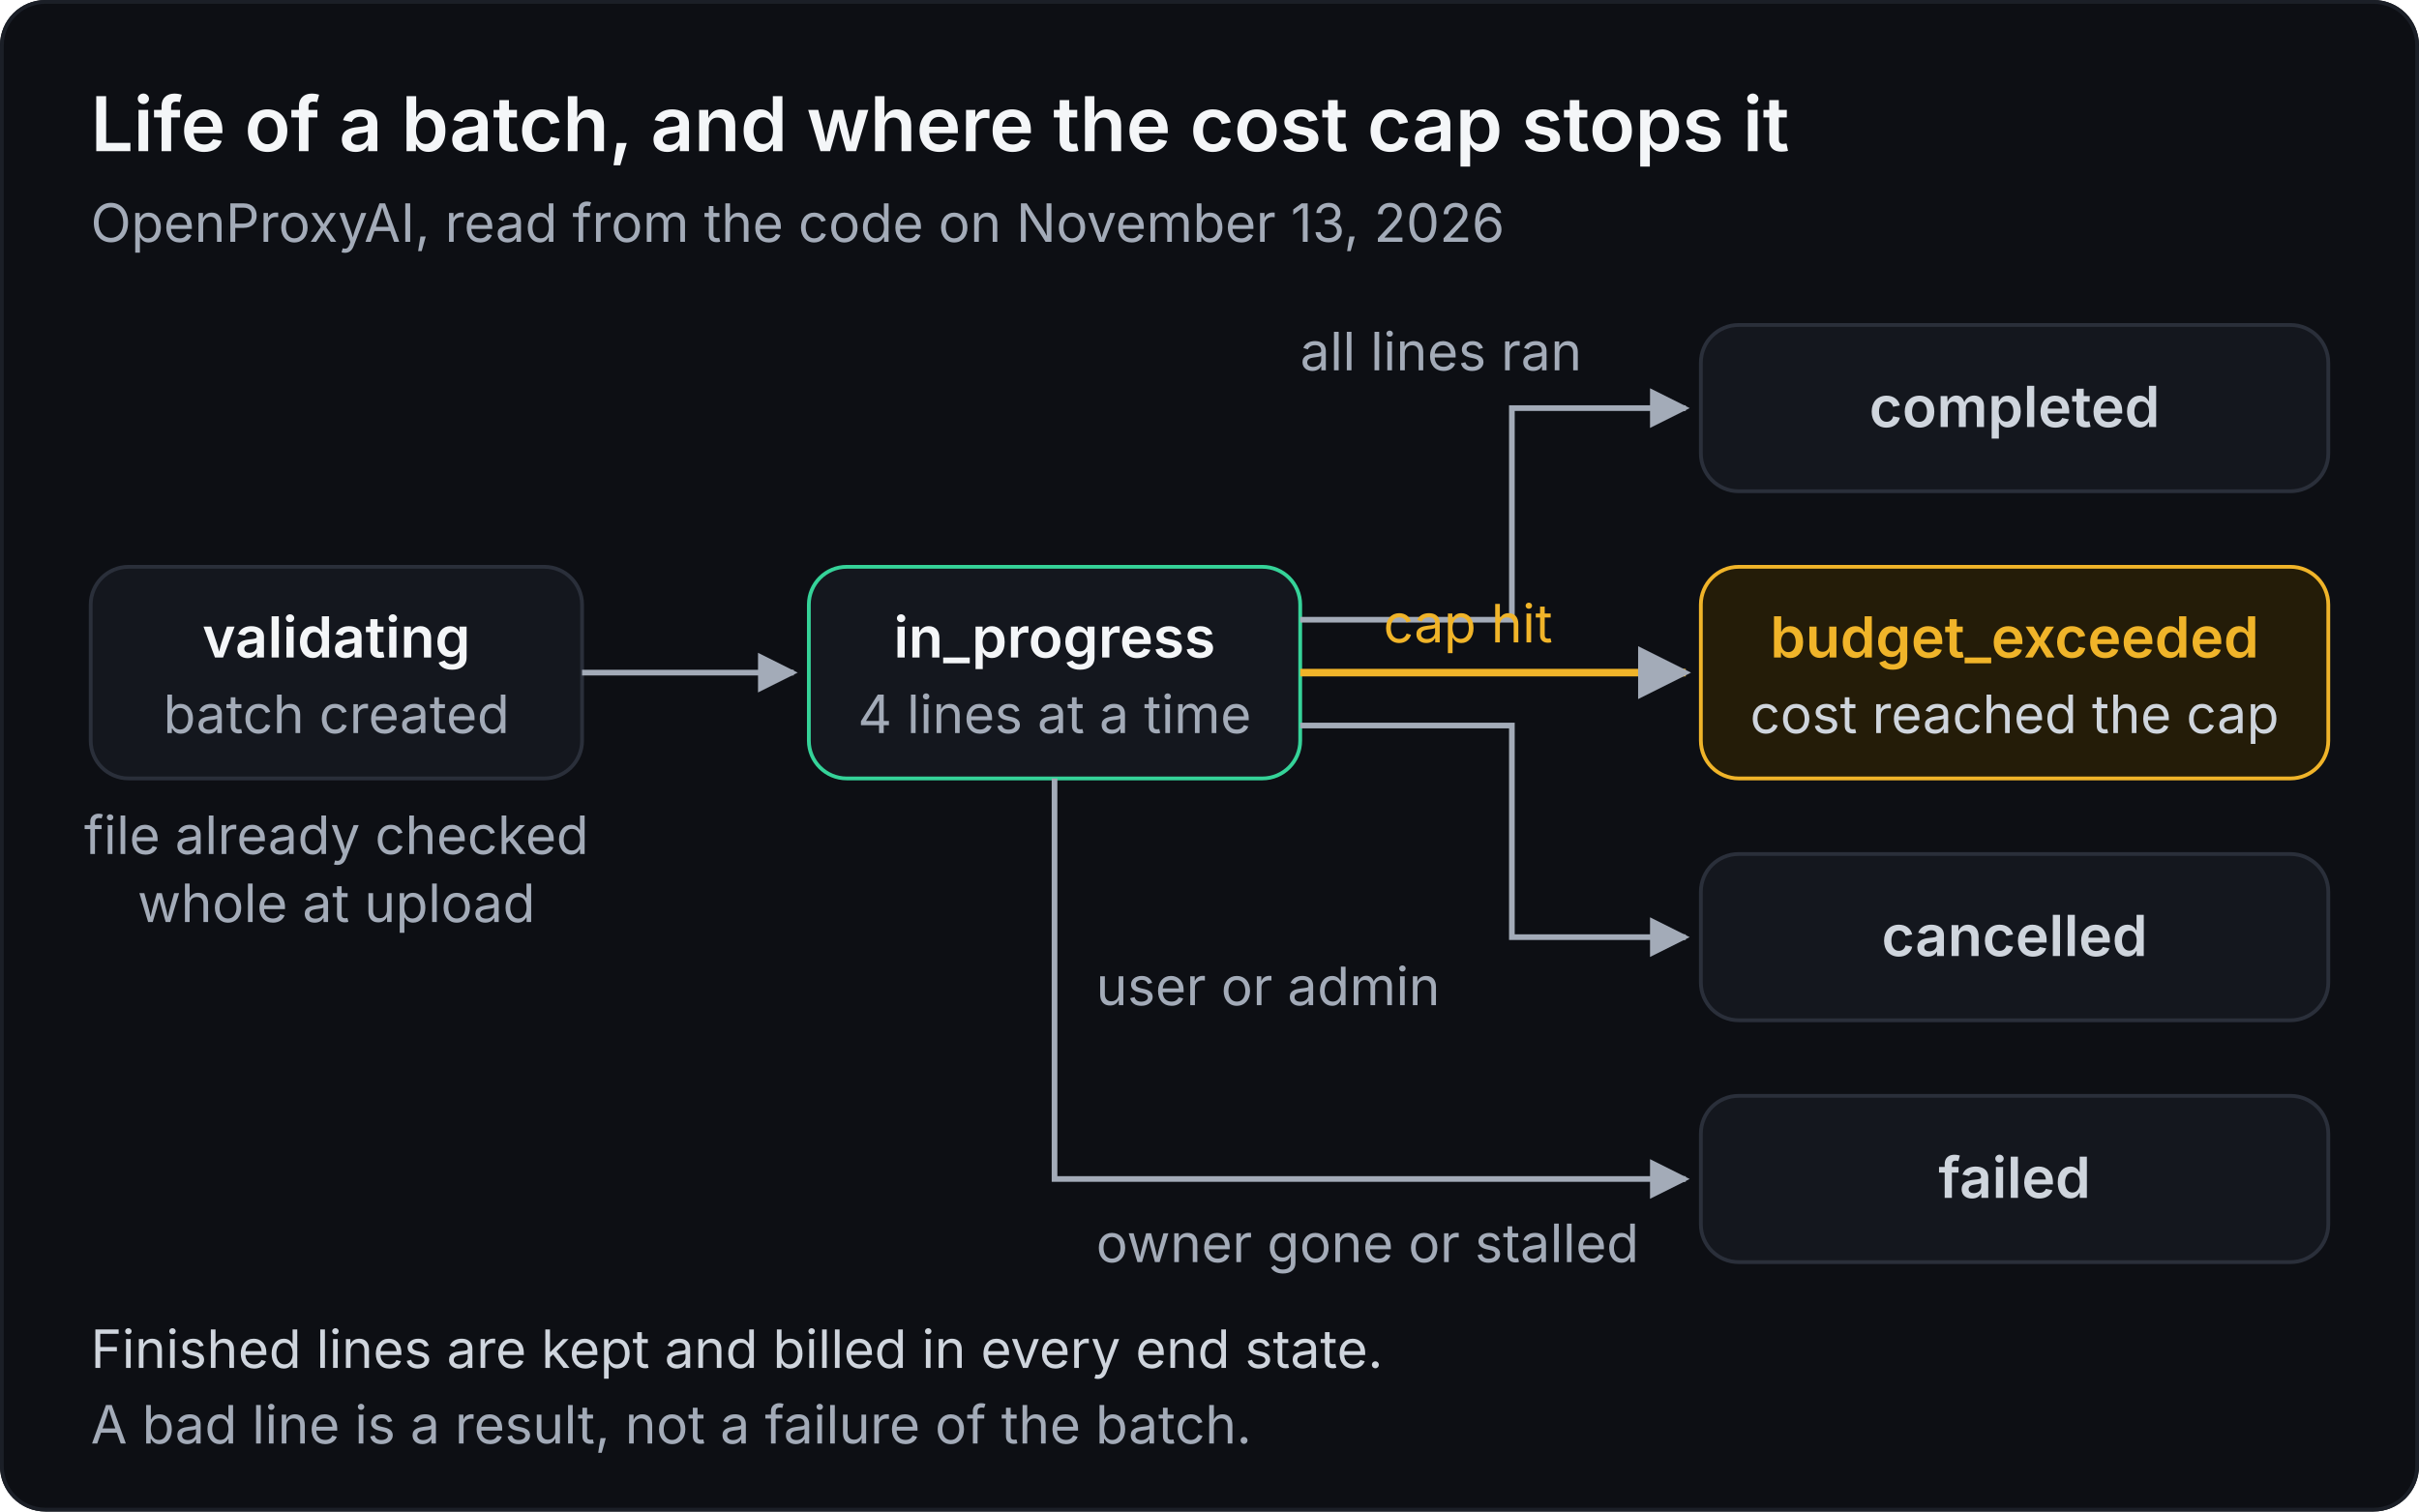
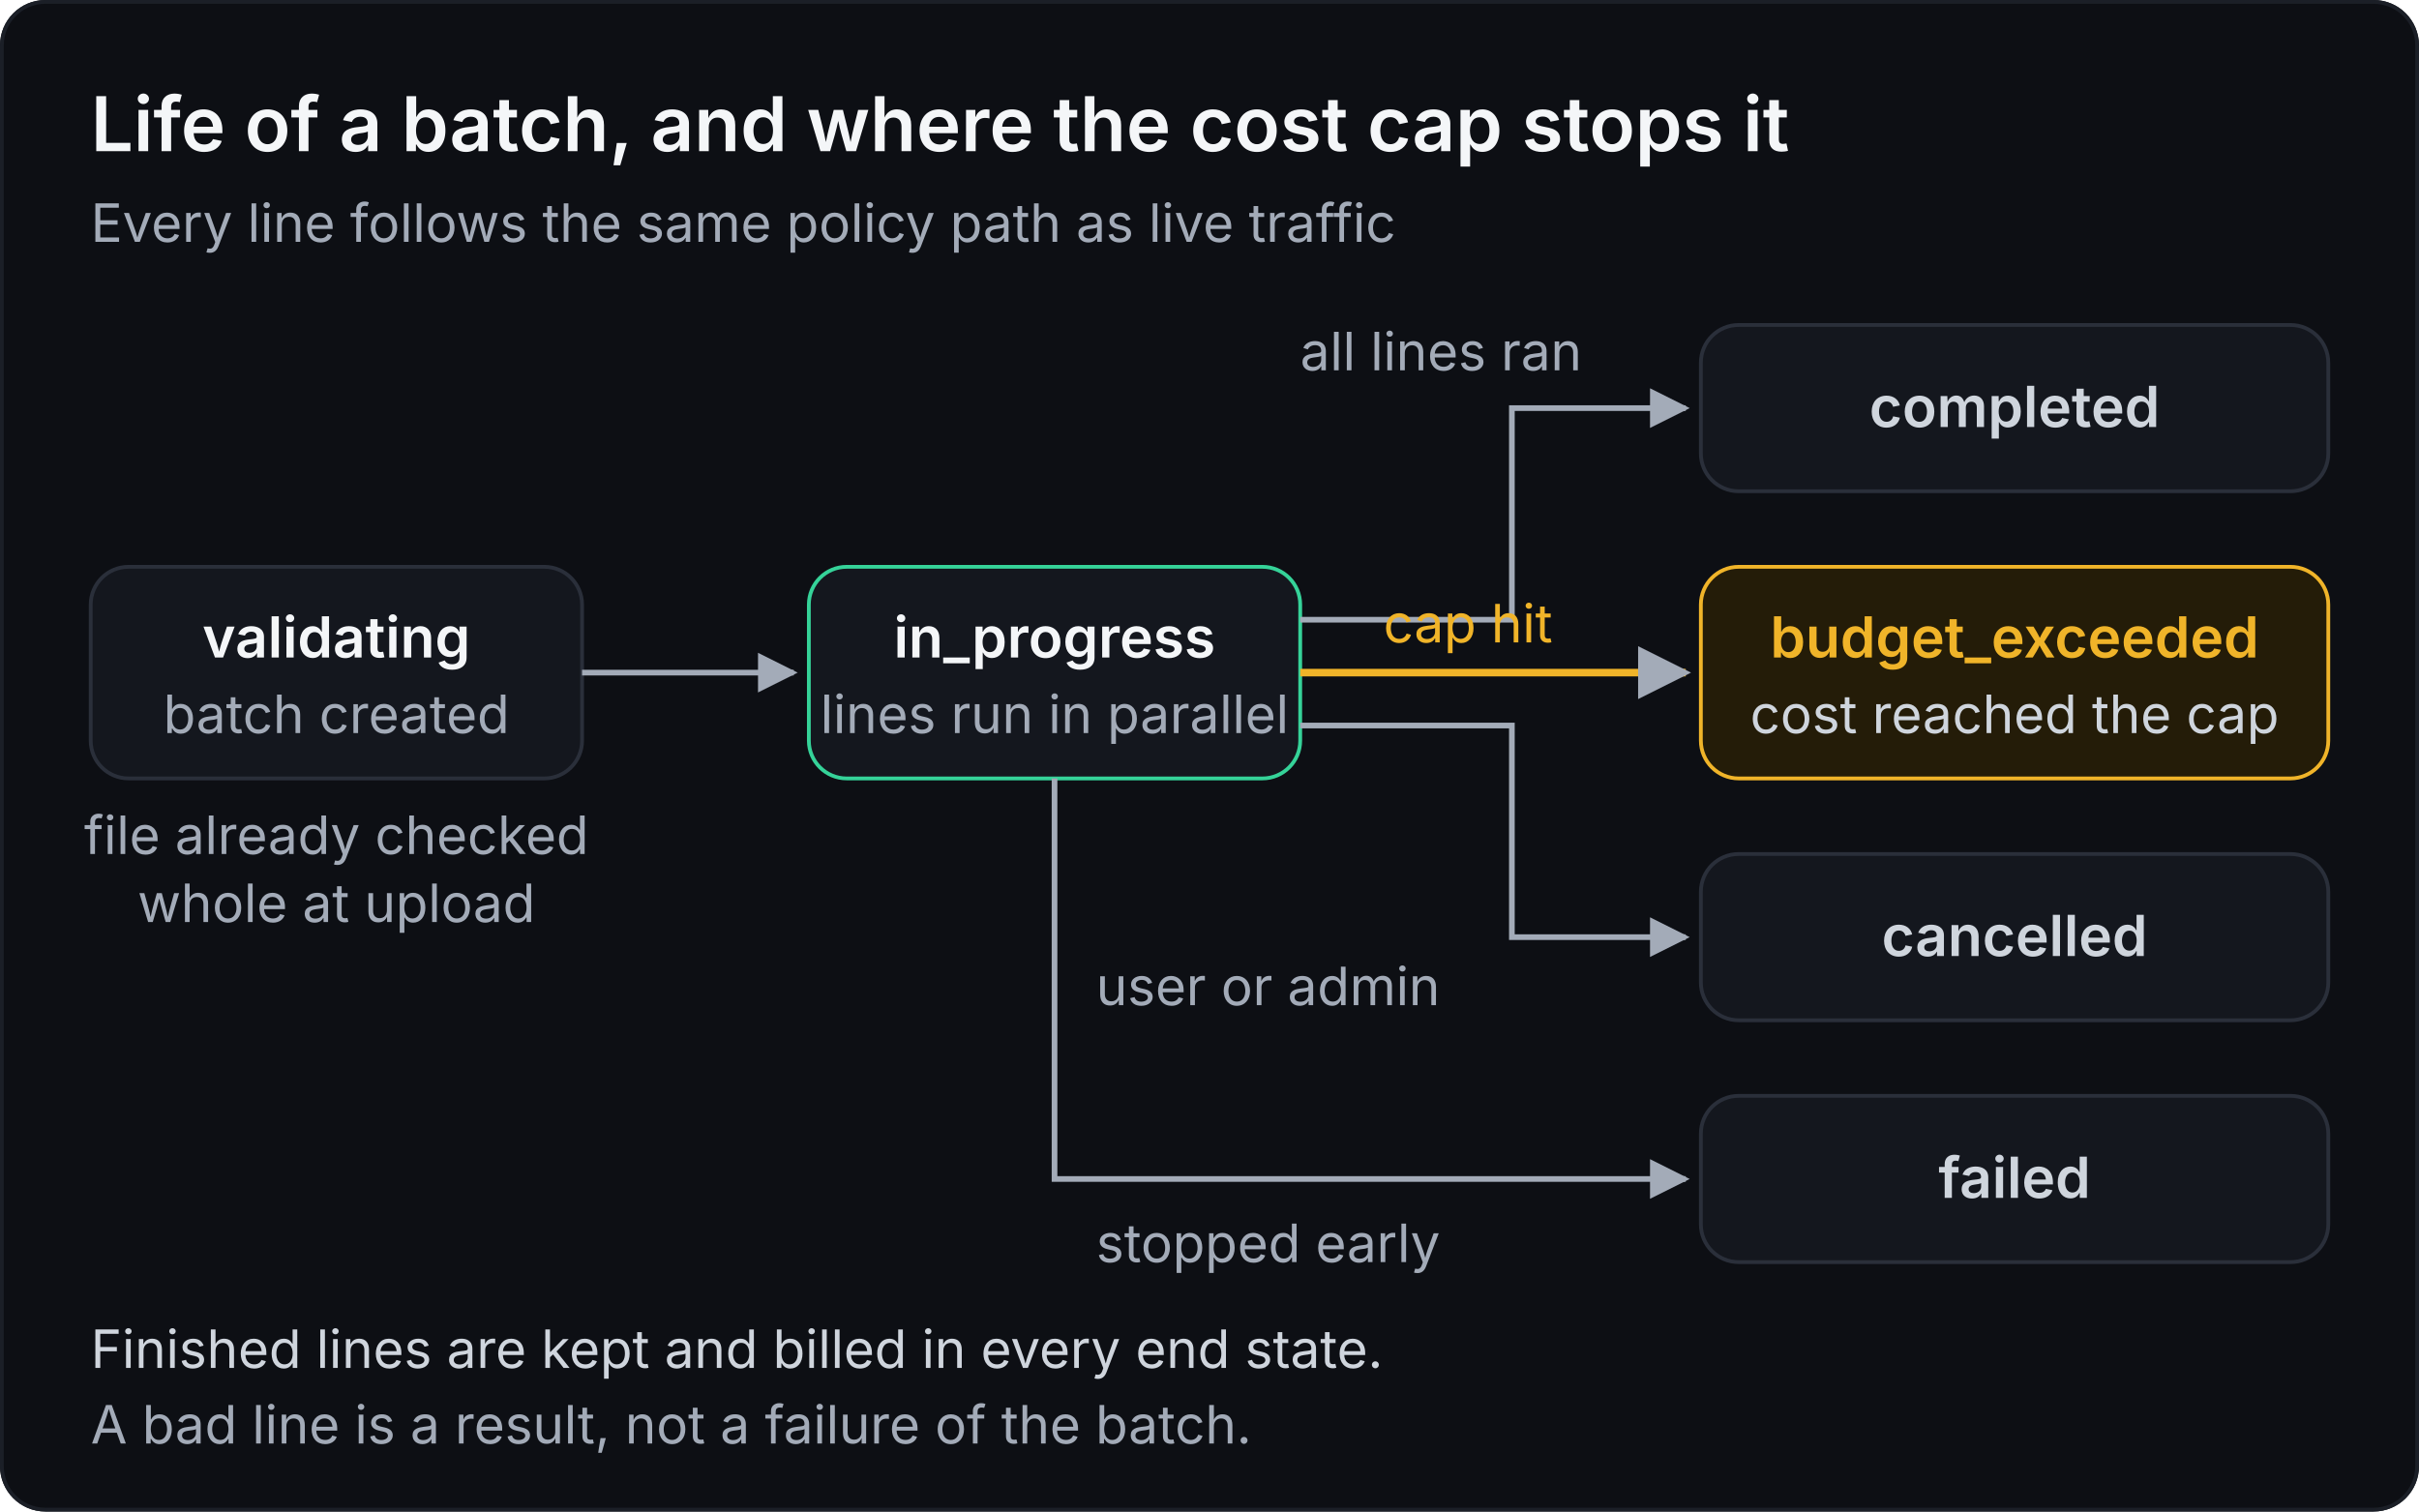
<svg xmlns="http://www.w3.org/2000/svg" viewBox="0 0 640 400" width="640" height="400" font-family="Inter, system-ui, sans-serif">
  <rect width="640" height="400" rx="12" fill="#0d0f14" />
  <rect x="0.5" y="0.5" width="639" height="399" rx="11.5" fill="none" stroke="#1b1f27" />
  <text x="24" y="40" fill="#f4f6f8" font-size="20" font-weight="600">Life of a batch, and where the cost cap stops it</text>
-   <text x="24" y="64" fill="#a3abb8" font-size="14">OpenProxyAI, read from the code on November 13, 2026</text>
+   <text x="24" y="64" fill="#a3abb8" font-size="14">Every line follows the same policy path as live traffic</text>
  <defs>
    <marker id="a" viewBox="0 0 10 10" refX="9" refY="5" markerWidth="7" markerHeight="7" orient="auto">
      <path d="M0 0L10 5L0 10z" fill="#a3abb8" />
    </marker>
  </defs>
  <rect x="24" y="150" width="130" height="56" rx="10" fill="#14171e" stroke="#2a2f3a" />
  <text x="89" y="174" fill="#f4f6f8" font-size="15" font-weight="600" text-anchor="middle">validating</text>
  <text x="89" y="194" fill="#a3abb8" font-size="14" text-anchor="middle">batch created</text>
  <rect x="214" y="150" width="130" height="56" rx="10" fill="#14171e" stroke="#35d399" />
  <text x="279" y="174" fill="#f4f6f8" font-size="15" font-weight="600" text-anchor="middle">in_progress</text>
-   <text x="279" y="194" fill="#a3abb8" font-size="14" text-anchor="middle">4 lines at a time</text>
+   <text x="279" y="194" fill="#a3abb8" font-size="14" text-anchor="middle">lines run in parallel</text>
  <line x1="154" y1="178" x2="210" y2="178" stroke="#a3abb8" stroke-width="1.5" marker-end="url(#a)" />
  <text x="89" y="226" fill="#a3abb8" font-size="14" text-anchor="middle">file already checked</text>
  <text x="89" y="244" fill="#a3abb8" font-size="14" text-anchor="middle">whole at upload</text>
  <rect x="450" y="86" width="166" height="44" rx="10" fill="#14171e" stroke="#2a2f3a" />
  <text x="533" y="113" fill="#cfd5dd" font-size="15" font-weight="600" text-anchor="middle">completed</text>
  <rect x="450" y="150" width="166" height="56" rx="10" fill="#241c08" stroke="#f0b429" />
  <text x="533" y="174" fill="#f0b429" font-size="15" font-weight="600" text-anchor="middle">budget_exceeded</text>
  <text x="533" y="194" fill="#cfd5dd" font-size="14" text-anchor="middle">cost reached the cap</text>
  <rect x="450" y="226" width="166" height="44" rx="10" fill="#14171e" stroke="#2a2f3a" />
  <text x="533" y="253" fill="#cfd5dd" font-size="15" font-weight="600" text-anchor="middle">cancelled</text>
  <rect x="450" y="290" width="166" height="44" rx="10" fill="#14171e" stroke="#2a2f3a" />
  <text x="533" y="317" fill="#cfd5dd" font-size="15" font-weight="600" text-anchor="middle">failed</text>
  <path d="M344 164 L400 164 L400 108 L446 108" fill="none" stroke="#a3abb8" stroke-width="1.5" marker-end="url(#a)" />
  <path d="M344 178 L446 178" fill="none" stroke="#f0b429" stroke-width="2" marker-end="url(#a)" />
  <path d="M344 192 L400 192 L400 248 L446 248" fill="none" stroke="#a3abb8" stroke-width="1.5" marker-end="url(#a)" />
  <path d="M279 206 L279 312 L446 312" fill="none" stroke="#a3abb8" stroke-width="1.5" marker-end="url(#a)" />
  <text x="344" y="98" fill="#a3abb8" font-size="14">all lines ran</text>
  <text x="366" y="170" fill="#f0b429" font-size="14">cap hit</text>
  <text x="290" y="266" fill="#a3abb8" font-size="14">user or admin</text>
-   <text x="290" y="334" fill="#a3abb8" font-size="14">owner gone or stalled</text>
+   <text x="290" y="334" fill="#a3abb8" font-size="14">stopped early</text>
  <text x="24" y="362" fill="#cfd5dd" font-size="14">Finished lines are kept and billed in every end state.</text>
  <text x="24" y="382" fill="#a3abb8" font-size="14">A bad line is a result, not a failure of the batch.</text>
</svg>
